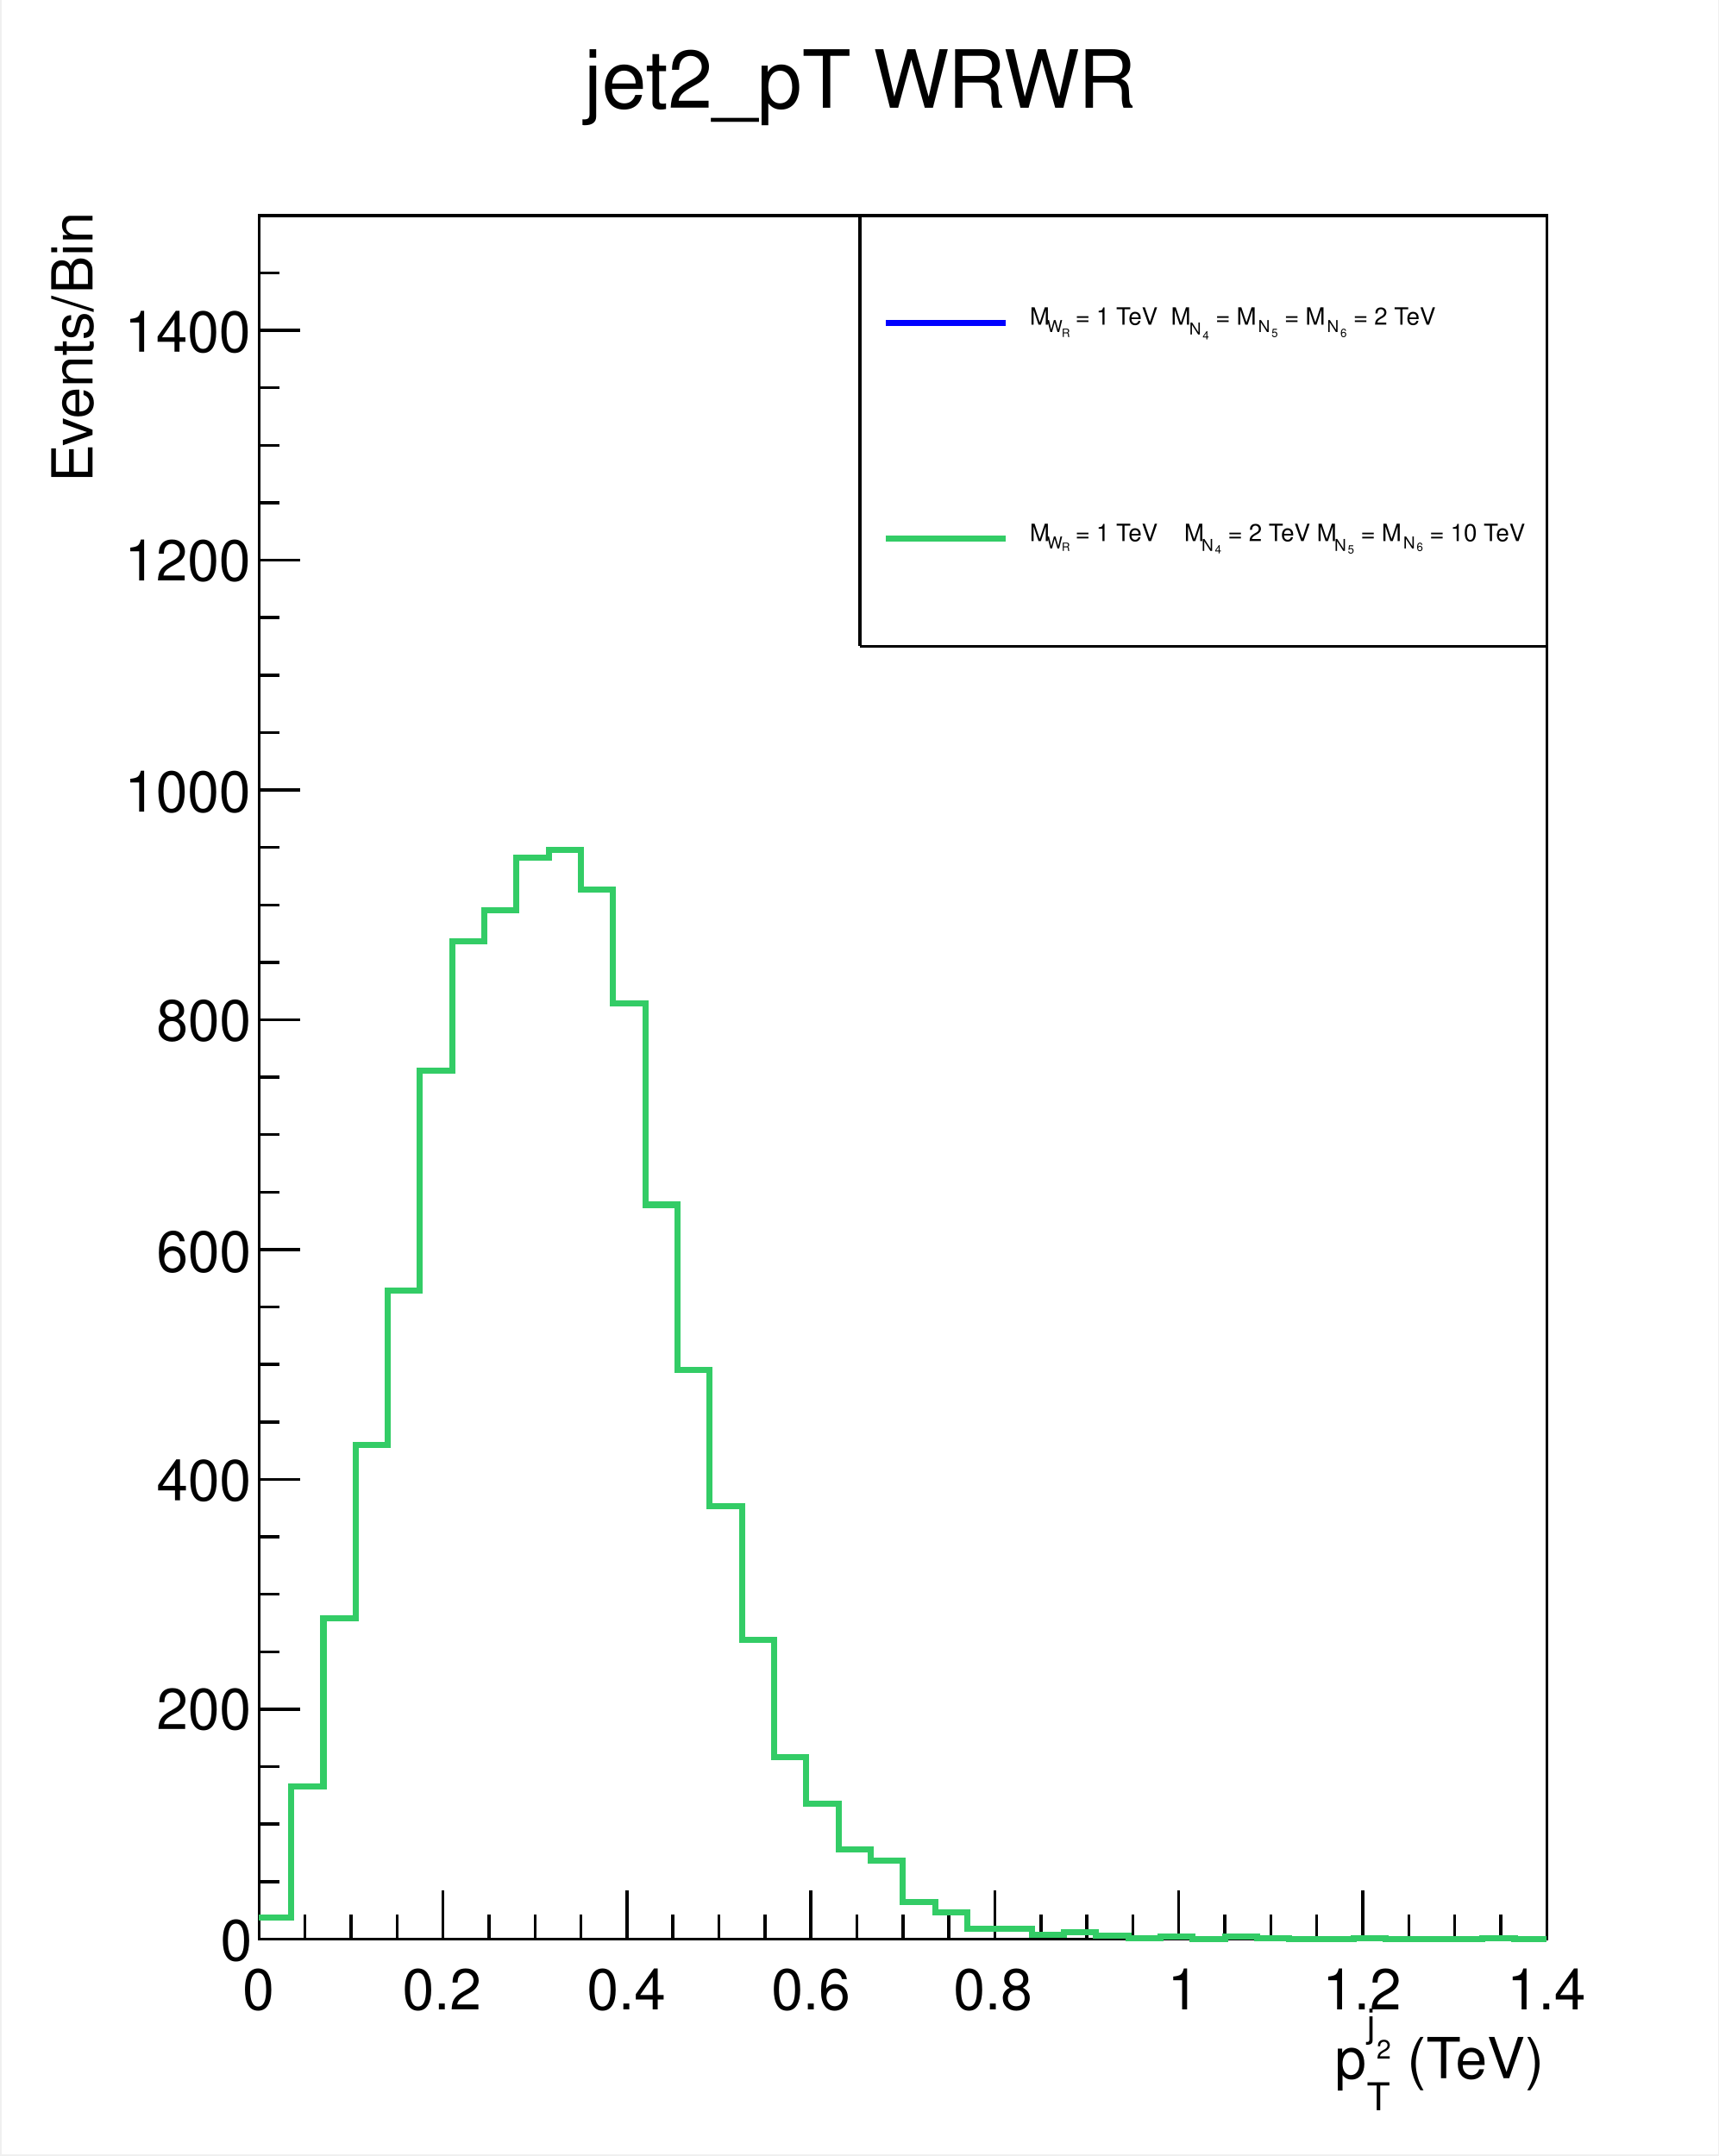
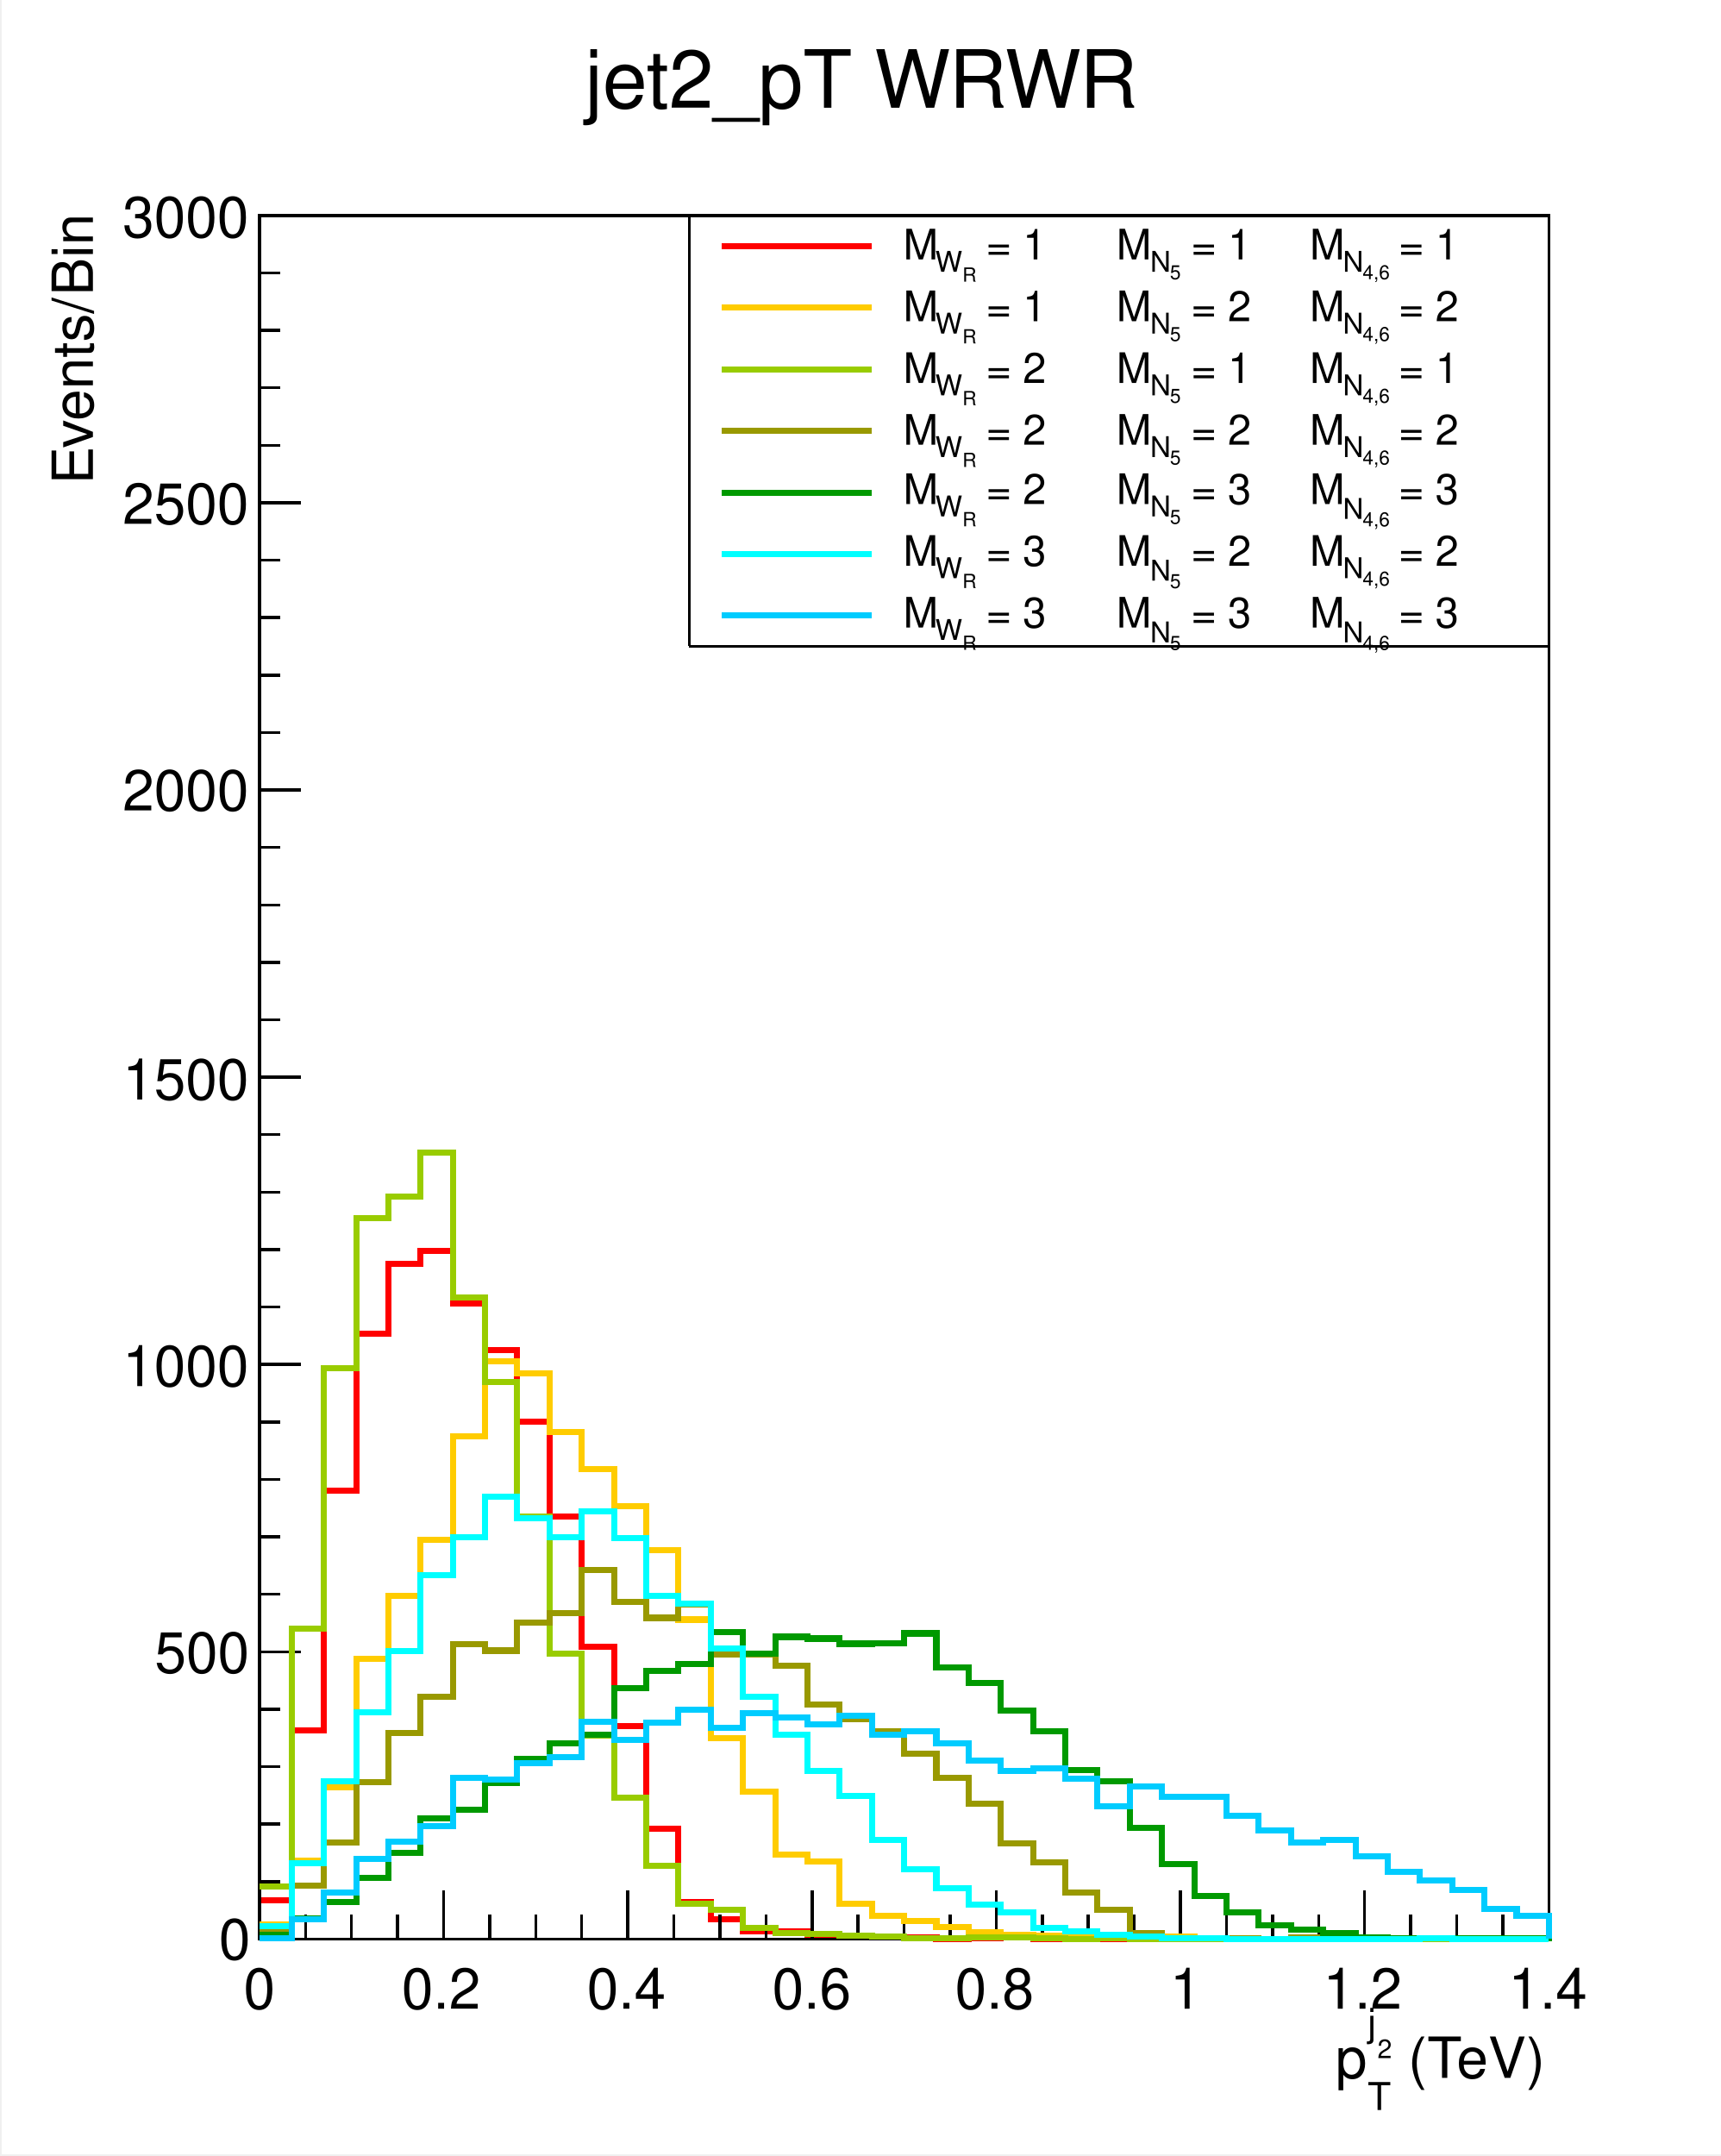
- <svg xmlns="http://www.w3.org/2000/svg" width="567.429" height="712.004" viewBox="0 0 567.429 712.004" shape-rendering="crispEdges">
+ <svg xmlns="http://www.w3.org/2000/svg" width="567.429" height="710.791" viewBox="0 0 567.429 710.791" shape-rendering="crispEdges">
  <defs>
</defs>
-   <rect x="0.5" y="0" width="566.929" height="711.504" fill="white" />
-   <rect x="85.539" y="71.15" width="425.197" height="569.203" fill="white" />
-   <rect x="85.539" y="71.15" width="425.197" height="569.203" fill="none" stroke="black" />
-   <rect x="85.539" y="71.15" width="425.197" height="569.203" fill="white" />
-   <rect x="85.539" y="71.15" width="425.197" height="569.203" fill="none" stroke="black" />
-   <path d="M85.539,633.144h 10.63v -43.26h 10.63v -55.403h 10.63v -57.3h 10.63v -50.849h 10.63v -72.858h 10.63v -42.501h 10.63v -10.246h 10.63v -17.456h 10.63v -2.656h 10.63v 13.281h 10.63v 37.567h 10.63v 66.407h  10.63v 54.644h 10.63v 44.777h 10.63v 44.398h 10.63v 38.706h 10.63v 15.179h 10.63v 15.179h 10.63v 3.795h 10.63v 13.661h 10.63v 3.415h 10.63v 5.313h 21.26v 1.897h 10.63v -0.759h 10.63v 1.138h 10.63v  0.759h 10.63v -0.379h 10.63v 0.759h 10.63v -0.759h 10.63v 0.379h 10.63v 0.379h 21.26v -0.379h 10.63v 0.379h 31.89v -0.379h 10.63v 0.379h 10.63" fill="none" stroke="#0000ff" stroke-width="2" />
-   <path d="M85.539,640.354h 425.197" fill="none" stroke="black" />
-   <path d="M85.539,624.345v 16.009" fill="none" stroke="black" />
-   <path d="M100.725,632.349v 8.004" fill="none" stroke="black" />
-   <path d="M115.911,632.349v 8.004" fill="none" stroke="black" />
-   <path d="M131.096,632.349v 8.004" fill="none" stroke="black" />
-   <path d="M146.282,624.345v 16.009" fill="none" stroke="black" />
-   <path d="M161.467,632.349v 8.004" fill="none" stroke="black" />
-   <path d="M176.653,632.349v 8.004" fill="none" stroke="black" />
-   <path d="M191.839,632.349v 8.004" fill="none" stroke="black" />
-   <path d="M207.024,624.345v 16.009" fill="none" stroke="black" />
-   <path d="M222.21,632.349v 8.004" fill="none" stroke="black" />
-   <path d="M237.395,632.349v 8.004" fill="none" stroke="black" />
-   <path d="M252.581,632.349v 8.004" fill="none" stroke="black" />
-   <path d="M267.767,624.345v 16.009" fill="none" stroke="black" />
-   <path d="M282.952,632.349v 8.004" fill="none" stroke="black" />
-   <path d="M298.138,632.349v 8.004" fill="none" stroke="black" />
-   <path d="M313.323,632.349v 8.004" fill="none" stroke="black" />
-   <path d="M328.509,624.345v 16.009" fill="none" stroke="black" />
-   <path d="M343.695,632.349v 8.004" fill="none" stroke="black" />
-   <path d="M358.88,632.349v 8.004" fill="none" stroke="black" />
-   <path d="M374.066,632.349v 8.004" fill="none" stroke="black" />
-   <path d="M389.251,624.345v 16.009" fill="none" stroke="black" />
-   <path d="M404.437,632.349v 8.004" fill="none" stroke="black" />
-   <path d="M419.623,632.349v 8.004" fill="none" stroke="black" />
-   <path d="M434.808,632.349v 8.004" fill="none" stroke="black" />
-   <path d="M449.994,624.345v 16.009" fill="none" stroke="black" />
-   <path d="M465.179,632.349v 8.004" fill="none" stroke="black" />
-   <path d="M480.365,632.349v 8.004" fill="none" stroke="black" />
-   <path d="M495.551,632.349v 8.004" fill="none" stroke="black" />
-   <path d="M510.736,624.345v 16.009" fill="none" stroke="black" />
-   <path d="M510.736,624.345v 16.009" fill="none" stroke="black" />
-   <text xml:space="preserve" x="80.097" y="663.583" fill="black" font-size="18.704" font-family="Helvetica">0</text>
-   <text xml:space="preserve" x="132.892" y="663.583" fill="black" font-size="18.704" font-family="Helvetica">0.2</text>
-   <text xml:space="preserve" x="193.808" y="663.583" fill="black" font-size="18.704" font-family="Helvetica">0.4</text>
-   <text xml:space="preserve" x="254.725" y="663.583" fill="black" font-size="18.704" font-family="Helvetica">0.6</text>
-   <text xml:space="preserve" x="314.829" y="663.583" fill="black" font-size="18.704" font-family="Helvetica">0.8</text>
-   <text xml:space="preserve" x="385.492" y="663.583" fill="black" font-size="18.704" font-family="Helvetica">1</text>
-   <text xml:space="preserve" x="436.662" y="663.583" fill="black" font-size="18.704" font-family="Helvetica">1.2</text>
-   <text xml:space="preserve" x="497.578" y="663.583" fill="black" font-size="18.704" font-family="Helvetica">1.4</text>
-   <text xml:space="preserve" x="459.404" y="686.325" fill="black" font-size="18.704" font-family="Helvetica"> (TeV)</text>
-   <text xml:space="preserve" x="454.531" y="679.828" fill="black" font-size="8.591" font-family="Helvetica">2</text>
-   <text xml:space="preserve" x="451.282" y="672.518" fill="black" font-size="12.636" font-family="Helvetica">j</text>
-   <text xml:space="preserve" x="451.282" y="696.884" fill="black" font-size="12.636" font-family="Helvetica">T</text>
-   <text xml:space="preserve" x="440.723" y="686.325" fill="black" font-size="18.704" font-family="Helvetica">p</text>
-   <path d="M85.539,640.354v -569.203" fill="none" stroke="black" />
-   <path d="M99.146,640.354h -13.606" fill="none" stroke="black" />
-   <path d="M92.343,621.38h -6.803" fill="none" stroke="black" />
-   <path d="M92.343,602.407h -6.803" fill="none" stroke="black" />
-   <path d="M92.343,583.433h -6.803" fill="none" stroke="black" />
-   <path d="M99.146,564.46h -13.606" fill="none" stroke="black" />
-   <path d="M92.343,545.487h -6.803" fill="none" stroke="black" />
-   <path d="M92.343,526.513h -6.803" fill="none" stroke="black" />
-   <path d="M92.343,507.54h -6.803" fill="none" stroke="black" />
-   <path d="M99.146,488.566h -13.606" fill="none" stroke="black" />
-   <path d="M92.343,469.593h -6.803" fill="none" stroke="black" />
-   <path d="M92.343,450.619h -6.803" fill="none" stroke="black" />
-   <path d="M92.343,431.646h -6.803" fill="none" stroke="black" />
-   <path d="M99.146,412.672h -13.606" fill="none" stroke="black" />
-   <path d="M92.343,393.699h -6.803" fill="none" stroke="black" />
-   <path d="M92.343,374.726h -6.803" fill="none" stroke="black" />
-   <path d="M92.343,355.752h -6.803" fill="none" stroke="black" />
-   <path d="M99.146,336.779h -13.606" fill="none" stroke="black" />
-   <path d="M92.343,317.805h -6.803" fill="none" stroke="black" />
-   <path d="M92.343,298.832h -6.803" fill="none" stroke="black" />
-   <path d="M92.343,279.858h -6.803" fill="none" stroke="black" />
-   <path d="M99.146,260.885h -13.606" fill="none" stroke="black" />
-   <path d="M92.343,241.911h -6.803" fill="none" stroke="black" />
-   <path d="M92.343,222.938h -6.803" fill="none" stroke="black" />
-   <path d="M92.343,203.965h -6.803" fill="none" stroke="black" />
-   <path d="M99.146,184.991h -13.606" fill="none" stroke="black" />
-   <path d="M92.343,166.018h -6.803" fill="none" stroke="black" />
-   <path d="M92.343,147.044h -6.803" fill="none" stroke="black" />
-   <path d="M92.343,128.071h -6.803" fill="none" stroke="black" />
-   <path d="M99.146,109.097h -13.606" fill="none" stroke="black" />
-   <path d="M99.146,109.097h -13.606" fill="none" stroke="black" />
-   <path d="M92.343,90.124h -6.803" fill="none" stroke="black" />
-   <path d="M92.343,71.15h -6.803" fill="none" stroke="black" />
-   <text xml:space="preserve" x="72.787" y="647.339" fill="black" font-size="18.704" font-family="Helvetica">0</text>
-   <text xml:space="preserve" x="51.67" y="570.99" fill="black" font-size="18.704" font-family="Helvetica">200</text>
-   <text xml:space="preserve" x="51.67" y="495.454" fill="black" font-size="18.704" font-family="Helvetica">400</text>
-   <text xml:space="preserve" x="51.67" y="419.917" fill="black" font-size="18.704" font-family="Helvetica">600</text>
-   <text xml:space="preserve" x="51.67" y="343.569" fill="black" font-size="18.704" font-family="Helvetica">800</text>
-   <text xml:space="preserve" x="41.111" y="268.032" fill="black" font-size="18.704" font-family="Helvetica">1000</text>
-   <text xml:space="preserve" x="41.111" y="191.684" fill="black" font-size="18.704" font-family="Helvetica">1200</text>
-   <text xml:space="preserve" x="41.111" y="116.147" fill="black" font-size="18.704" font-family="Helvetica">1400</text>
-   <g transform="rotate(-90,30.5521,159.195)">
-     <text xml:space="preserve" x="30.552" y="159.195" fill="black" font-size="18.704" font-family="Helvetica">Events/Bin</text>
+   <rect x="0.5" y="0" width="566.929" height="710.291" fill="white" />
+   <rect x="85.539" y="71.029" width="425.197" height="568.232" fill="white" />
+   <rect x="85.539" y="71.029" width="425.197" height="568.232" fill="none" stroke="black" />
+   <rect x="85.539" y="71.029" width="425.197" height="568.232" fill="white" />
+   <rect x="85.539" y="71.029" width="425.197" height="568.232" fill="none" stroke="black" />
+   <path d="M85.539,626.571h 10.63v -56.066h 10.63v -79.174h 10.63v -51.709h 10.63v -22.919h 10.63v -4.167h 10.63v 17.236h 10.63v 15.342h 10.63v 23.487h 10.63v 31.253h 10.63v 42.996h 10.63v 26.328h 10.63v 33.715h  10.63v 24.055h 10.63v 5.682h 10.63v 3.978h 21.26v 1.705h 10.63v 0.379h 31.89v 0.568h 10.63v -0.379h 10.63v -0.189h 10.63v 0.568h 10.63v -0.189h 10.63v 0.189h 10.63v -0.379h 10.63v 0.379h  21.26v -0.379h 10.63v 0.379h 95.669" fill="none" stroke="#ff0000" stroke-width="2" />
+   <path d="M85.539,639.261h 425.197" fill="none" stroke="black" />
+   <path d="M85.539,623.28v 15.982" fill="none" stroke="black" />
+   <path d="M100.725,631.271v 7.991" fill="none" stroke="black" />
+   <path d="M115.911,631.271v 7.991" fill="none" stroke="black" />
+   <path d="M131.096,631.271v 7.991" fill="none" stroke="black" />
+   <path d="M146.282,623.28v 15.982" fill="none" stroke="black" />
+   <path d="M161.467,631.271v 7.991" fill="none" stroke="black" />
+   <path d="M176.653,631.271v 7.991" fill="none" stroke="black" />
+   <path d="M191.839,631.271v 7.991" fill="none" stroke="black" />
+   <path d="M207.024,623.28v 15.982" fill="none" stroke="black" />
+   <path d="M222.21,631.271v 7.991" fill="none" stroke="black" />
+   <path d="M237.395,631.271v 7.991" fill="none" stroke="black" />
+   <path d="M252.581,631.271v 7.991" fill="none" stroke="black" />
+   <path d="M267.767,623.28v 15.982" fill="none" stroke="black" />
+   <path d="M282.952,631.271v 7.991" fill="none" stroke="black" />
+   <path d="M298.138,631.271v 7.991" fill="none" stroke="black" />
+   <path d="M313.323,631.271v 7.991" fill="none" stroke="black" />
+   <path d="M328.509,623.28v 15.982" fill="none" stroke="black" />
+   <path d="M343.695,631.271v 7.991" fill="none" stroke="black" />
+   <path d="M358.88,631.271v 7.991" fill="none" stroke="black" />
+   <path d="M374.066,631.271v 7.991" fill="none" stroke="black" />
+   <path d="M389.251,623.28v 15.982" fill="none" stroke="black" />
+   <path d="M404.437,631.271v 7.991" fill="none" stroke="black" />
+   <path d="M419.623,631.271v 7.991" fill="none" stroke="black" />
+   <path d="M434.808,631.271v 7.991" fill="none" stroke="black" />
+   <path d="M449.994,623.28v 15.982" fill="none" stroke="black" />
+   <path d="M465.179,631.271v 7.991" fill="none" stroke="black" />
+   <path d="M480.365,631.271v 7.991" fill="none" stroke="black" />
+   <path d="M495.551,631.271v 7.991" fill="none" stroke="black" />
+   <path d="M510.736,623.28v 15.982" fill="none" stroke="black" />
+   <path d="M510.736,623.28v 15.982" fill="none" stroke="black" />
+   <text xml:space="preserve" x="80.326" y="662.232" fill="black" font-size="18.704" font-family="Helvetica">0</text>
+   <text xml:space="preserve" x="132.458" y="662.232" fill="black" font-size="18.704" font-family="Helvetica">0.2</text>
+   <text xml:space="preserve" x="193.549" y="662.232" fill="black" font-size="18.704" font-family="Helvetica">0.4</text>
+   <text xml:space="preserve" x="254.641" y="662.232" fill="black" font-size="18.704" font-family="Helvetica">0.6</text>
+   <text xml:space="preserve" x="314.918" y="662.232" fill="black" font-size="18.704" font-family="Helvetica">0.8</text>
+   <text xml:space="preserve" x="385.784" y="662.232" fill="black" font-size="18.704" font-family="Helvetica">1</text>
+   <text xml:space="preserve" x="436.286" y="662.232" fill="black" font-size="18.704" font-family="Helvetica">1.2</text>
+   <text xml:space="preserve" x="497.378" y="662.232" fill="black" font-size="18.704" font-family="Helvetica">1.4</text>
+   <text xml:space="preserve" x="459.094" y="685.039" fill="black" font-size="18.704" font-family="Helvetica"> (TeV)</text>
+   <text xml:space="preserve" x="454.206" y="678.523" fill="black" font-size="8.591" font-family="Helvetica">2</text>
+   <text xml:space="preserve" x="450.948" y="671.192" fill="black" font-size="12.636" font-family="Helvetica">j</text>
+   <text xml:space="preserve" x="450.948" y="695.629" fill="black" font-size="12.636" font-family="Helvetica">T</text>
+   <text xml:space="preserve" x="440.359" y="685.039" fill="black" font-size="18.704" font-family="Helvetica">p</text>
+   <path d="M85.539,639.261v -568.232" fill="none" stroke="black" />
+   <path d="M99.146,639.261h -13.606" fill="none" stroke="black" />
+   <path d="M92.343,620.32h -6.803" fill="none" stroke="black" />
+   <path d="M92.343,601.379h -6.803" fill="none" stroke="black" />
+   <path d="M92.343,582.438h -6.803" fill="none" stroke="black" />
+   <path d="M92.343,563.497h -6.803" fill="none" stroke="black" />
+   <path d="M99.146,544.556h -13.606" fill="none" stroke="black" />
+   <path d="M92.343,525.615h -6.803" fill="none" stroke="black" />
+   <path d="M92.343,506.674h -6.803" fill="none" stroke="black" />
+   <path d="M92.343,487.733h -6.803" fill="none" stroke="black" />
+   <path d="M92.343,468.792h -6.803" fill="none" stroke="black" />
+   <path d="M99.146,449.851h -13.606" fill="none" stroke="black" />
+   <path d="M92.343,430.91h -6.803" fill="none" stroke="black" />
+   <path d="M92.343,411.968h -6.803" fill="none" stroke="black" />
+   <path d="M92.343,393.027h -6.803" fill="none" stroke="black" />
+   <path d="M92.343,374.086h -6.803" fill="none" stroke="black" />
+   <path d="M99.146,355.145h -13.606" fill="none" stroke="black" />
+   <path d="M92.343,336.204h -6.803" fill="none" stroke="black" />
+   <path d="M92.343,317.263h -6.803" fill="none" stroke="black" />
+   <path d="M92.343,298.322h -6.803" fill="none" stroke="black" />
+   <path d="M92.343,279.381h -6.803" fill="none" stroke="black" />
+   <path d="M99.146,260.44h -13.606" fill="none" stroke="black" />
+   <path d="M92.343,241.499h -6.803" fill="none" stroke="black" />
+   <path d="M92.343,222.558h -6.803" fill="none" stroke="black" />
+   <path d="M92.343,203.617h -6.803" fill="none" stroke="black" />
+   <path d="M92.343,184.676h -6.803" fill="none" stroke="black" />
+   <path d="M99.146,165.734h -13.606" fill="none" stroke="black" />
+   <path d="M92.343,146.793h -6.803" fill="none" stroke="black" />
+   <path d="M92.343,127.852h -6.803" fill="none" stroke="black" />
+   <path d="M92.343,108.911h -6.803" fill="none" stroke="black" />
+   <path d="M92.343,89.97h -6.803" fill="none" stroke="black" />
+   <path d="M99.146,71.029h -13.606" fill="none" stroke="black" />
+   <text xml:space="preserve" x="72.181" y="645.941" fill="black" font-size="18.704" font-family="Helvetica">0</text>
+   <text xml:space="preserve" x="51.002" y="551.453" fill="black" font-size="18.704" font-family="Helvetica">500</text>
+   <text xml:space="preserve" x="40.413" y="456.964" fill="black" font-size="18.704" font-family="Helvetica">1000</text>
+   <text xml:space="preserve" x="40.413" y="362.476" fill="black" font-size="18.704" font-family="Helvetica">1500</text>
+   <text xml:space="preserve" x="40.413" y="267.173" fill="black" font-size="18.704" font-family="Helvetica">2000</text>
+   <text xml:space="preserve" x="40.413" y="172.685" fill="black" font-size="18.704" font-family="Helvetica">2500</text>
+   <text xml:space="preserve" x="40.413" y="78.197" fill="black" font-size="18.704" font-family="Helvetica">3000</text>
+   <g transform="rotate(-90,30.6385,159.652)">
+     <text xml:space="preserve" x="30.639" y="159.652" fill="black" font-size="18.704" font-family="Helvetica">Events/Bin</text>
  </g>
-   <text xml:space="preserve" x="283.965" y="35.575" text-anchor="middle" fill="black" font-size="26.506" font-family="Helvetica">jet2_pT WRWR</text>
-   <path d="M85.539,633.144h 10.63v -43.26h 10.63v -55.403h 10.63v -57.3h 10.63v -50.849h 10.63v -72.858h 10.63v -42.501h 10.63v -10.246h 10.63v -17.456h 10.63v -2.656h 10.63v 13.281h 10.63v 37.567h 10.63v 66.407h  10.63v 54.644h 10.63v 44.777h 10.63v 44.398h 10.63v 38.706h 10.63v 15.179h 10.63v 15.179h 10.63v 3.795h 10.63v 13.661h 10.63v 3.415h 10.63v 5.313h 21.26v 1.897h 10.63v -0.759h 10.63v 1.138h 10.63v  0.759h 10.63v -0.379h 10.63v 0.759h 10.63v -0.759h 10.63v 0.379h 10.63v 0.379h 21.26v -0.379h 10.63v 0.379h 31.89v -0.379h 10.63v 0.379h 10.63" fill="none" stroke="#33cc66" stroke-width="2" />
-   <rect x="283.965" y="71.15" width="226.772" height="142.301" fill="white" />
-   <path d="M283.965,213.451h 226.772" fill="none" stroke="black" />
-   <path d="M510.736,213.451v -142.301" fill="none" stroke="black" />
-   <path d="M510.736,71.15h -226.772" fill="none" stroke="black" />
-   <path d="M283.965,71.15v 142.301" fill="none" stroke="black" />
-   <text xml:space="preserve" x="444.784" y="107.213" fill="black" font-size="7.871" font-family="Helvetica"> = 2 TeV</text>
-   <text xml:space="preserve" x="441.535" y="111.274" fill="black" font-size="3.776" font-family="Helvetica"> 6</text>
-   <text xml:space="preserve" x="436.662" y="109.65" fill="black" font-size="5.414" font-family="Helvetica"> N</text>
-   <text xml:space="preserve" x="422.042" y="107.213" fill="black" font-size="7.871" font-family="Helvetica"> = M</text>
-   <text xml:space="preserve" x="418.793" y="111.274" fill="black" font-size="3.776" font-family="Helvetica"> 5</text>
-   <text xml:space="preserve" x="413.92" y="109.65" fill="black" font-size="5.414" font-family="Helvetica"> N</text>
-   <text xml:space="preserve" x="399.3" y="107.213" fill="black" font-size="7.871" font-family="Helvetica"> = M</text>
-   <text xml:space="preserve" x="396.051" y="112.086" fill="black" font-size="3.776" font-family="Helvetica"> 4</text>
-   <text xml:space="preserve" x="391.178" y="110.462" fill="black" font-size="5.414" font-family="Helvetica"> N</text>
-   <text xml:space="preserve" x="353.003" y="107.213" fill="black" font-size="7.871" font-family="Helvetica"> = 1 TeV  M</text>
-   <text xml:space="preserve" x="350.567" y="111.274" fill="black" font-size="3.776" font-family="Helvetica">R</text>
-   <text xml:space="preserve" x="345.693" y="109.65" fill="black" font-size="5.414" font-family="Helvetica">W</text>
-   <text xml:space="preserve" x="340.008" y="107.213" fill="black" font-size="7.871" font-family="Helvetica">M</text>
-   <path d="M292.469,106.726h 39.685" fill="none" stroke="#0000ff" stroke-width="2" />
-   <text xml:space="preserve" x="469.963" y="178.688" fill="black" font-size="7.871" font-family="Helvetica"> = 10 TeV</text>
-   <text xml:space="preserve" x="466.714" y="181.937" fill="black" font-size="3.776" font-family="Helvetica"> 6</text>
-   <text xml:space="preserve" x="461.841" y="181.125" fill="black" font-size="5.414" font-family="Helvetica"> N</text>
-   <text xml:space="preserve" x="447.221" y="178.688" fill="black" font-size="7.871" font-family="Helvetica"> = M</text>
-   <text xml:space="preserve" x="443.972" y="182.749" fill="black" font-size="3.776" font-family="Helvetica"> 5</text>
-   <text xml:space="preserve" x="439.098" y="181.937" fill="black" font-size="5.414" font-family="Helvetica"> N</text>
-   <text xml:space="preserve" x="403.361" y="178.688" fill="black" font-size="7.871" font-family="Helvetica"> = 2 TeV M</text>
-   <text xml:space="preserve" x="400.112" y="182.749" fill="black" font-size="3.776" font-family="Helvetica"> 4</text>
-   <text xml:space="preserve" x="395.239" y="181.937" fill="black" font-size="5.414" font-family="Helvetica"> N</text>
-   <text xml:space="preserve" x="353.003" y="178.688" fill="black" font-size="7.871" font-family="Helvetica"> = 1 TeV    M</text>
-   <text xml:space="preserve" x="350.567" y="181.937" fill="black" font-size="3.776" font-family="Helvetica">R</text>
-   <text xml:space="preserve" x="345.693" y="181.125" fill="black" font-size="5.414" font-family="Helvetica">W</text>
-   <text xml:space="preserve" x="340.008" y="178.688" fill="black" font-size="7.871" font-family="Helvetica">M</text>
-   <path d="M292.469,177.876h 39.685" fill="none" stroke="#33cc66" stroke-width="2" />
+   <text xml:space="preserve" x="283.965" y="35.514" text-anchor="middle" fill="black" font-size="26.506" font-family="Helvetica">jet2_pT WRWR</text>
+   <path d="M85.539,634.337h 10.63v -20.835h 10.63v -24.245h 10.63v -42.239h 10.63v -21.025h 10.63v -18.373h 10.63v -34.094h 10.63v -24.813h 10.63v 3.978h 10.63v 19.509h 10.63v 12.122h 10.63v 12.122h 10.63v 14.585h  10.63v 22.919h 10.63v 39.019h 10.63v 17.615h 10.63v 20.835h 10.63v 2.273h 10.63v 14.016h 10.63v 3.788h 10.63v 1.894h 10.63v 1.894h 10.63v 1.705h 10.63v 0.947h 10.63v 0.189h 21.26v 0.568h 10.63v  0.189h 10.63v -0.568h 10.63v 0.568h 10.63v 0.379h 42.52v -0.189h 10.63v 0.189h 10.63v -0.379h 10.63v 0.379h 31.89" fill="none" stroke="#ffcc00" stroke-width="2" />
+   <path d="M85.539,622.025h 10.63v -85.045h 10.63v -85.993h 10.63v -49.436h 10.63v -7.008h 10.63v -14.585h 10.63v 47.731h 10.63v 27.843h 10.63v 44.511h 10.63v 45.269h 10.63v 26.896h 10.63v 20.456h 10.63v 22.54h  10.63v 12.312h 10.63v 2.084h 10.63v 5.872h 10.63v 1.894h 10.63v 0.189h 10.63v 0.568h 10.63v 0.379h 10.63v 0.379h 21.26v -0.189h 21.26v 0.189h 10.63v 0.379h 10.63v -0.189h 10.63v 0.189h  53.15v -0.189h 10.63v 0.189h 74.409" fill="none" stroke="#99cc00" stroke-width="2" />
+   <path d="M85.539,636.61h 10.63v -14.963h 10.63v -14.206h 10.63v -19.888h 10.63v -16.1h 10.63v -11.933h 10.63v -17.426h 10.63v 2.084h 10.63v -9.281h 10.63v -3.031h 10.63v -14.206h 10.63v 10.418h 10.63v 5.303h  10.63v -4.546h 10.63v 16.668h 21.26v 3.788h 10.63v 12.691h 10.63v 4.735h 10.63v 4.167h 10.63v 7.198h 10.63v 7.955h 10.63v 8.713h 10.63v 13.069h 10.63v 6.061h 10.63v 10.039h 10.63v 5.682h 10.63v  7.766h 10.63v 1.515h 10.63v 0.189h 21.26v 0.189h 10.63v -0.568h 10.63v 0.379h 10.63v 0.189h 21.26v -0.189h 10.63v 0.189h 10.63v -0.189h 10.63v 0.189h 10.63" fill="none" stroke="#999900" stroke-width="2" />
+   <path d="M85.539,637.936h 10.63v -5.493h 10.63v -5.303h 10.63v -8.145h 10.63v -8.145h 10.63v -11.365h 10.63v -2.841h 10.63v -8.902h 10.63v -7.955h 10.63v -4.925h 10.63v -2.841h 10.63v -15.532h 10.63v  -5.493h 10.63v -2.462h 10.63v -10.418h 10.63v 7.008h 10.63v -5.493h 10.63v 0.568h 10.63v 1.705h 10.63v -0.189h 10.63v -3.22h 10.63v 11.175h 10.63v 5.303h 10.63v 9.092h 10.63v 6.629h 10.63v 12.88h  10.63v 3.788h 10.63v 15.153h 10.63v 12.122h 10.63v 10.418h 10.63v 5.303h 10.63v 4.356h 10.63v 1.515h 10.63v 0.947h 10.63v 1.515h 10.63v 0.379h 10.63v -0.189h 21.26v 0.189h 21.26v 0.189" fill="none" stroke="#009900" stroke-width="2" />
+   <path d="M85.539,634.905h 10.63v -20.646h 10.63v -27.086h 10.63v -22.54h 10.63v -20.267h 10.63v -25.192h 10.63v -12.501h 10.63v -13.259h 10.63v 7.008h 10.63v 6.251h 10.63v -8.523h 10.63v 8.902h 10.63v 18.941h  10.63v 2.652h 10.63v 14.774h 10.63v 16.1h 10.63v 12.501h 10.63v 11.743h 10.63v 8.334h 10.63v 14.395h 10.63v 9.849h 10.63v 6.061h 10.63v 5.493h 10.63v 2.652h 10.63v 5.114h 10.63v 1.136h 10.63v  1.136h 10.63v 0.568h 10.63v 0.568h 21.26v 0.189h 63.779v -0.189h 10.63v 0.189h 31.89" fill="none" stroke="#00ffff" stroke-width="2" />
+   <path d="M85.539,638.883h 10.63v -6.061h 10.63v -8.902h 10.63v -10.986h 10.63v -5.872h 10.63v -4.925h 10.63v -15.911h 10.63v 0.568h 10.63v -5.493h 10.63v -1.894h 10.63v -11.743h 10.63v 6.061h 10.63v  -5.682h 10.63v -4.356h 10.63v 5.872h 10.63v -4.735h 10.63v 1.326h 10.63v 2.273h 10.63v -2.841h 10.63v 6.44h 10.63v -1.326h 10.63v 4.167h 10.63v 5.682h 10.63v 3.409h 10.63v -0.947h 10.63v 3.409h  10.63v 9.092h 10.63v -6.44h 10.63v 3.22h 21.26v 6.44h 10.63v 4.735h 10.63v 3.978h 10.63v -0.758h 10.63v 5.303h 10.63v 5.114h 10.63v 2.841h 10.63v 3.22h 10.63v 6.251h 10.63v 2.084h 10.63v  7.766" fill="none" stroke="#00ccff" stroke-width="2" />
+   <rect x="227.272" y="71.029" width="283.465" height="142.058" fill="white" />
+   <path d="M227.272,213.087h 283.465" fill="none" stroke="black" />
+   <path d="M510.736,213.087v -142.058" fill="none" stroke="black" />
+   <path d="M510.736,71.029h -283.465" fill="none" stroke="black" />
+   <path d="M227.272,71.029v 142.058" fill="none" stroke="black" />
+   <text xml:space="preserve" x="457.464" y="85.528" fill="black" font-size="13.874" font-family="Helvetica"> = 1</text>
+   <text xml:space="preserve" x="449.319" y="92.044" fill="black" font-size="6.444" font-family="Helvetica">4,6</text>
+   <text xml:space="preserve" x="442.802" y="89.601" fill="black" font-size="9.416" font-family="Helvetica">N</text>
+   <text xml:space="preserve" x="389.042" y="85.528" fill="black" font-size="13.874" font-family="Helvetica"> = 1     M</text>
+   <text xml:space="preserve" x="385.784" y="92.044" fill="black" font-size="6.444" font-family="Helvetica">5</text>
+   <text xml:space="preserve" x="379.267" y="89.601" fill="black" font-size="9.416" font-family="Helvetica">N</text>
+   <text xml:space="preserve" x="321.434" y="85.528" fill="black" font-size="13.874" font-family="Helvetica"> = 1      M</text>
+   <text xml:space="preserve" x="317.361" y="92.859" fill="black" font-size="6.444" font-family="Helvetica">R</text>
+   <text xml:space="preserve" x="308.401" y="89.601" fill="black" font-size="9.416" font-family="Helvetica">W</text>
+   <text xml:space="preserve" x="297.812" y="85.528" fill="black" font-size="13.874" font-family="Helvetica">M</text>
+   <path d="M237.902,81.176h 49.606" fill="none" stroke="#ff0000" stroke-width="2" />
+   <text xml:space="preserve" x="457.464" y="105.892" fill="black" font-size="13.874" font-family="Helvetica"> = 2</text>
+   <text xml:space="preserve" x="449.319" y="112.408" fill="black" font-size="6.444" font-family="Helvetica">4,6</text>
+   <text xml:space="preserve" x="442.802" y="109.965" fill="black" font-size="9.416" font-family="Helvetica">N</text>
+   <text xml:space="preserve" x="389.042" y="105.892" fill="black" font-size="13.874" font-family="Helvetica"> = 2     M</text>
+   <text xml:space="preserve" x="385.784" y="112.408" fill="black" font-size="6.444" font-family="Helvetica">5</text>
+   <text xml:space="preserve" x="379.267" y="109.965" fill="black" font-size="9.416" font-family="Helvetica">N</text>
+   <text xml:space="preserve" x="321.434" y="105.892" fill="black" font-size="13.874" font-family="Helvetica"> = 1      M</text>
+   <text xml:space="preserve" x="317.361" y="113.223" fill="black" font-size="6.444" font-family="Helvetica">R</text>
+   <text xml:space="preserve" x="308.401" y="109.965" fill="black" font-size="9.416" font-family="Helvetica">W</text>
+   <text xml:space="preserve" x="297.812" y="105.892" fill="black" font-size="13.874" font-family="Helvetica">M</text>
+   <path d="M237.902,101.47h 49.606" fill="none" stroke="#ffcc00" stroke-width="2" />
+   <text xml:space="preserve" x="457.464" y="126.256" fill="black" font-size="13.874" font-family="Helvetica"> = 1</text>
+   <text xml:space="preserve" x="449.319" y="132.772" fill="black" font-size="6.444" font-family="Helvetica">4,6</text>
+   <text xml:space="preserve" x="442.802" y="130.329" fill="black" font-size="9.416" font-family="Helvetica">N</text>
+   <text xml:space="preserve" x="389.042" y="126.256" fill="black" font-size="13.874" font-family="Helvetica"> = 1     M</text>
+   <text xml:space="preserve" x="385.784" y="132.772" fill="black" font-size="6.444" font-family="Helvetica">5</text>
+   <text xml:space="preserve" x="379.267" y="130.329" fill="black" font-size="9.416" font-family="Helvetica">N</text>
+   <text xml:space="preserve" x="321.434" y="126.256" fill="black" font-size="13.874" font-family="Helvetica"> = 2      M</text>
+   <text xml:space="preserve" x="317.361" y="133.587" fill="black" font-size="6.444" font-family="Helvetica">R</text>
+   <text xml:space="preserve" x="308.401" y="130.329" fill="black" font-size="9.416" font-family="Helvetica">W</text>
+   <text xml:space="preserve" x="297.812" y="126.256" fill="black" font-size="13.874" font-family="Helvetica">M</text>
+   <path d="M237.902,121.764h 49.606" fill="none" stroke="#99cc00" stroke-width="2" />
+   <text xml:space="preserve" x="457.464" y="146.62" fill="black" font-size="13.874" font-family="Helvetica"> = 2</text>
+   <text xml:space="preserve" x="449.319" y="153.136" fill="black" font-size="6.444" font-family="Helvetica">4,6</text>
+   <text xml:space="preserve" x="442.802" y="150.692" fill="black" font-size="9.416" font-family="Helvetica">N</text>
+   <text xml:space="preserve" x="389.042" y="146.62" fill="black" font-size="13.874" font-family="Helvetica"> = 2     M</text>
+   <text xml:space="preserve" x="385.784" y="153.136" fill="black" font-size="6.444" font-family="Helvetica">5</text>
+   <text xml:space="preserve" x="379.267" y="150.692" fill="black" font-size="9.416" font-family="Helvetica">N</text>
+   <text xml:space="preserve" x="321.434" y="146.62" fill="black" font-size="13.874" font-family="Helvetica"> = 2      M</text>
+   <text xml:space="preserve" x="317.361" y="153.951" fill="black" font-size="6.444" font-family="Helvetica">R</text>
+   <text xml:space="preserve" x="308.401" y="150.692" fill="black" font-size="9.416" font-family="Helvetica">W</text>
+   <text xml:space="preserve" x="297.812" y="146.62" fill="black" font-size="13.874" font-family="Helvetica">M</text>
+   <path d="M237.902,142.058h 49.606" fill="none" stroke="#999900" stroke-width="2" />
+   <text xml:space="preserve" x="457.464" y="166.169" fill="black" font-size="13.874" font-family="Helvetica"> = 3</text>
+   <text xml:space="preserve" x="449.319" y="173.5" fill="black" font-size="6.444" font-family="Helvetica">4,6</text>
+   <text xml:space="preserve" x="442.802" y="171.056" fill="black" font-size="9.416" font-family="Helvetica">N</text>
+   <text xml:space="preserve" x="389.042" y="166.169" fill="black" font-size="13.874" font-family="Helvetica"> = 3     M</text>
+   <text xml:space="preserve" x="385.784" y="172.685" fill="black" font-size="6.444" font-family="Helvetica">5</text>
+   <text xml:space="preserve" x="379.267" y="170.242" fill="black" font-size="9.416" font-family="Helvetica">N</text>
+   <text xml:space="preserve" x="321.434" y="166.169" fill="black" font-size="13.874" font-family="Helvetica"> = 2      M</text>
+   <text xml:space="preserve" x="317.361" y="173.5" fill="black" font-size="6.444" font-family="Helvetica">R</text>
+   <text xml:space="preserve" x="308.401" y="170.242" fill="black" font-size="9.416" font-family="Helvetica">W</text>
+   <text xml:space="preserve" x="297.812" y="166.169" fill="black" font-size="13.874" font-family="Helvetica">M</text>
+   <path d="M237.902,162.352h 49.606" fill="none" stroke="#009900" stroke-width="2" />
+   <text xml:space="preserve" x="457.464" y="186.533" fill="black" font-size="13.874" font-family="Helvetica"> = 2</text>
+   <text xml:space="preserve" x="449.319" y="193.049" fill="black" font-size="6.444" font-family="Helvetica">4,6</text>
+   <text xml:space="preserve" x="442.802" y="190.605" fill="black" font-size="9.416" font-family="Helvetica">N</text>
+   <text xml:space="preserve" x="389.042" y="186.533" fill="black" font-size="13.874" font-family="Helvetica"> = 2     M</text>
+   <text xml:space="preserve" x="385.784" y="193.864" fill="black" font-size="6.444" font-family="Helvetica">5</text>
+   <text xml:space="preserve" x="379.267" y="191.42" fill="black" font-size="9.416" font-family="Helvetica">N</text>
+   <text xml:space="preserve" x="321.434" y="186.533" fill="black" font-size="13.874" font-family="Helvetica"> = 3      M</text>
+   <text xml:space="preserve" x="317.361" y="193.864" fill="black" font-size="6.444" font-family="Helvetica">R</text>
+   <text xml:space="preserve" x="308.401" y="190.605" fill="black" font-size="9.416" font-family="Helvetica">W</text>
+   <text xml:space="preserve" x="297.812" y="186.533" fill="black" font-size="13.874" font-family="Helvetica">M</text>
+   <path d="M237.902,182.646h 49.606" fill="none" stroke="#00ffff" stroke-width="2" />
+   <text xml:space="preserve" x="457.464" y="206.897" fill="black" font-size="13.874" font-family="Helvetica"> = 3</text>
+   <text xml:space="preserve" x="449.319" y="214.228" fill="black" font-size="6.444" font-family="Helvetica">4,6</text>
+   <text xml:space="preserve" x="442.802" y="211.784" fill="black" font-size="9.416" font-family="Helvetica">N</text>
+   <text xml:space="preserve" x="389.042" y="206.897" fill="black" font-size="13.874" font-family="Helvetica"> = 3     M</text>
+   <text xml:space="preserve" x="385.784" y="214.228" fill="black" font-size="6.444" font-family="Helvetica">5</text>
+   <text xml:space="preserve" x="379.267" y="211.784" fill="black" font-size="9.416" font-family="Helvetica">N</text>
+   <text xml:space="preserve" x="321.434" y="206.897" fill="black" font-size="13.874" font-family="Helvetica"> = 3      M</text>
+   <text xml:space="preserve" x="317.361" y="214.228" fill="black" font-size="6.444" font-family="Helvetica">R</text>
+   <text xml:space="preserve" x="308.401" y="210.969" fill="black" font-size="9.416" font-family="Helvetica">W</text>
+   <text xml:space="preserve" x="297.812" y="206.897" fill="black" font-size="13.874" font-family="Helvetica">M</text>
+   <path d="M237.902,202.94h 49.606" fill="none" stroke="#00ccff" stroke-width="2" />
</svg>
